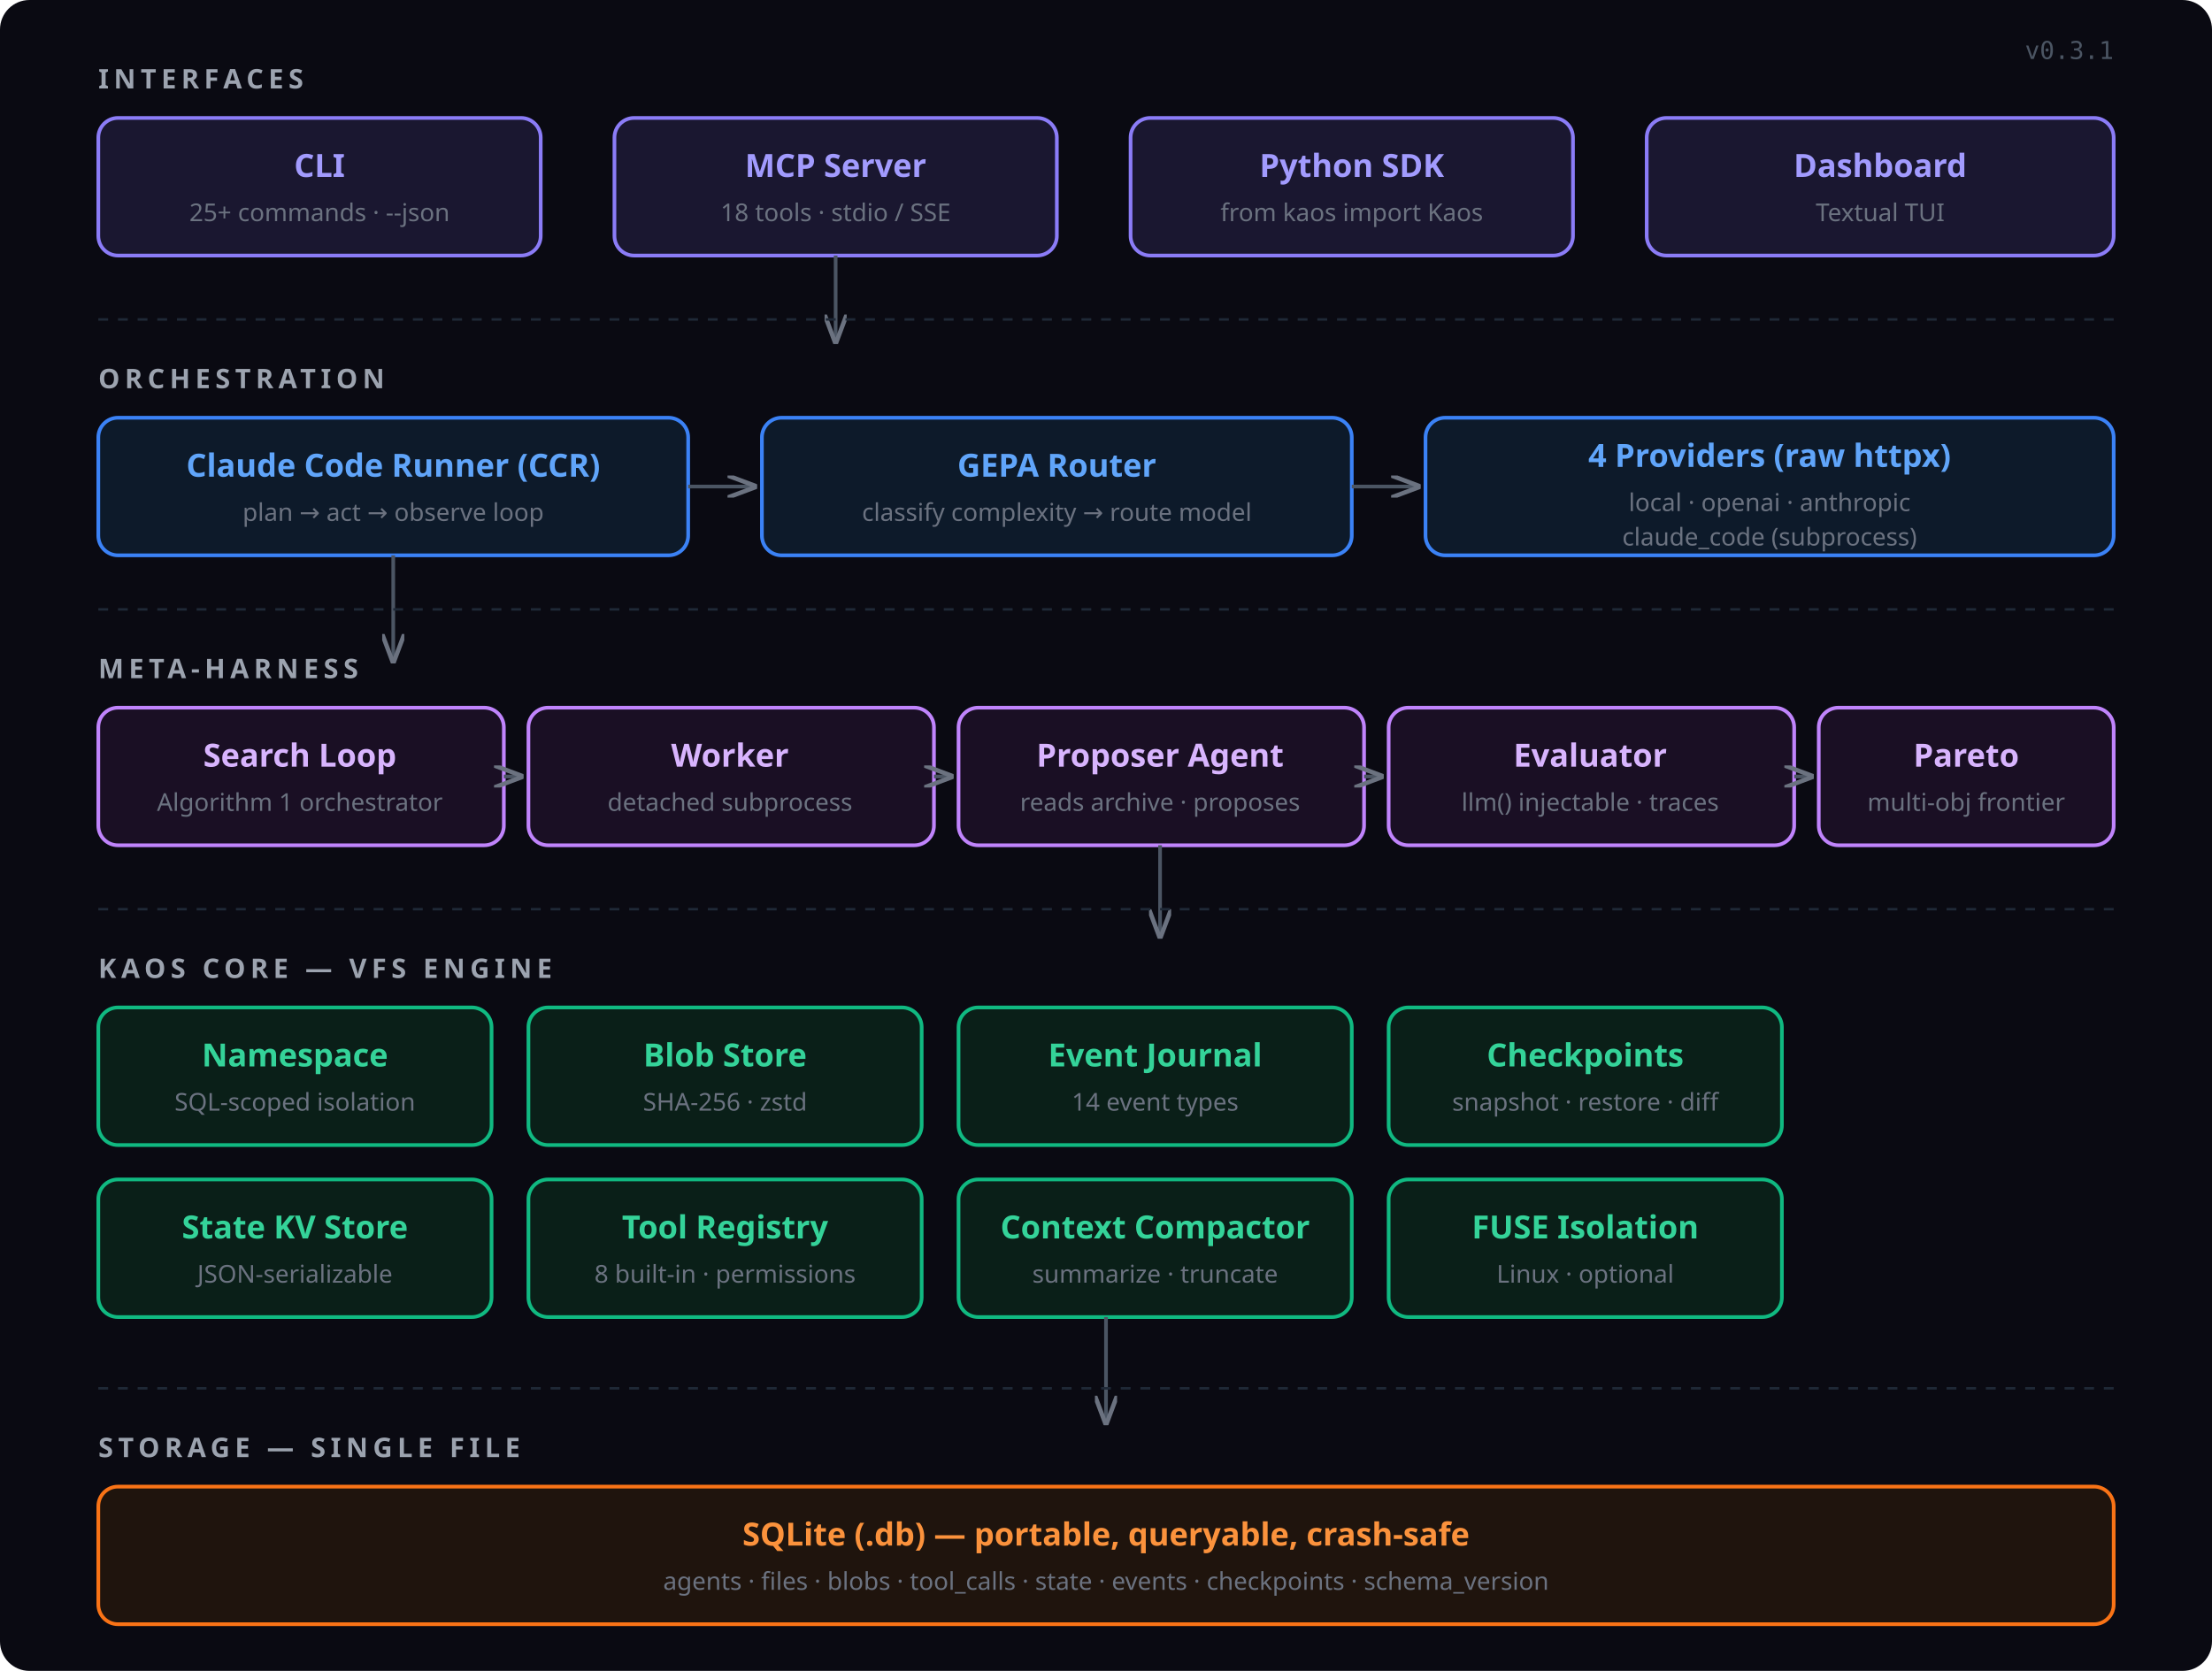
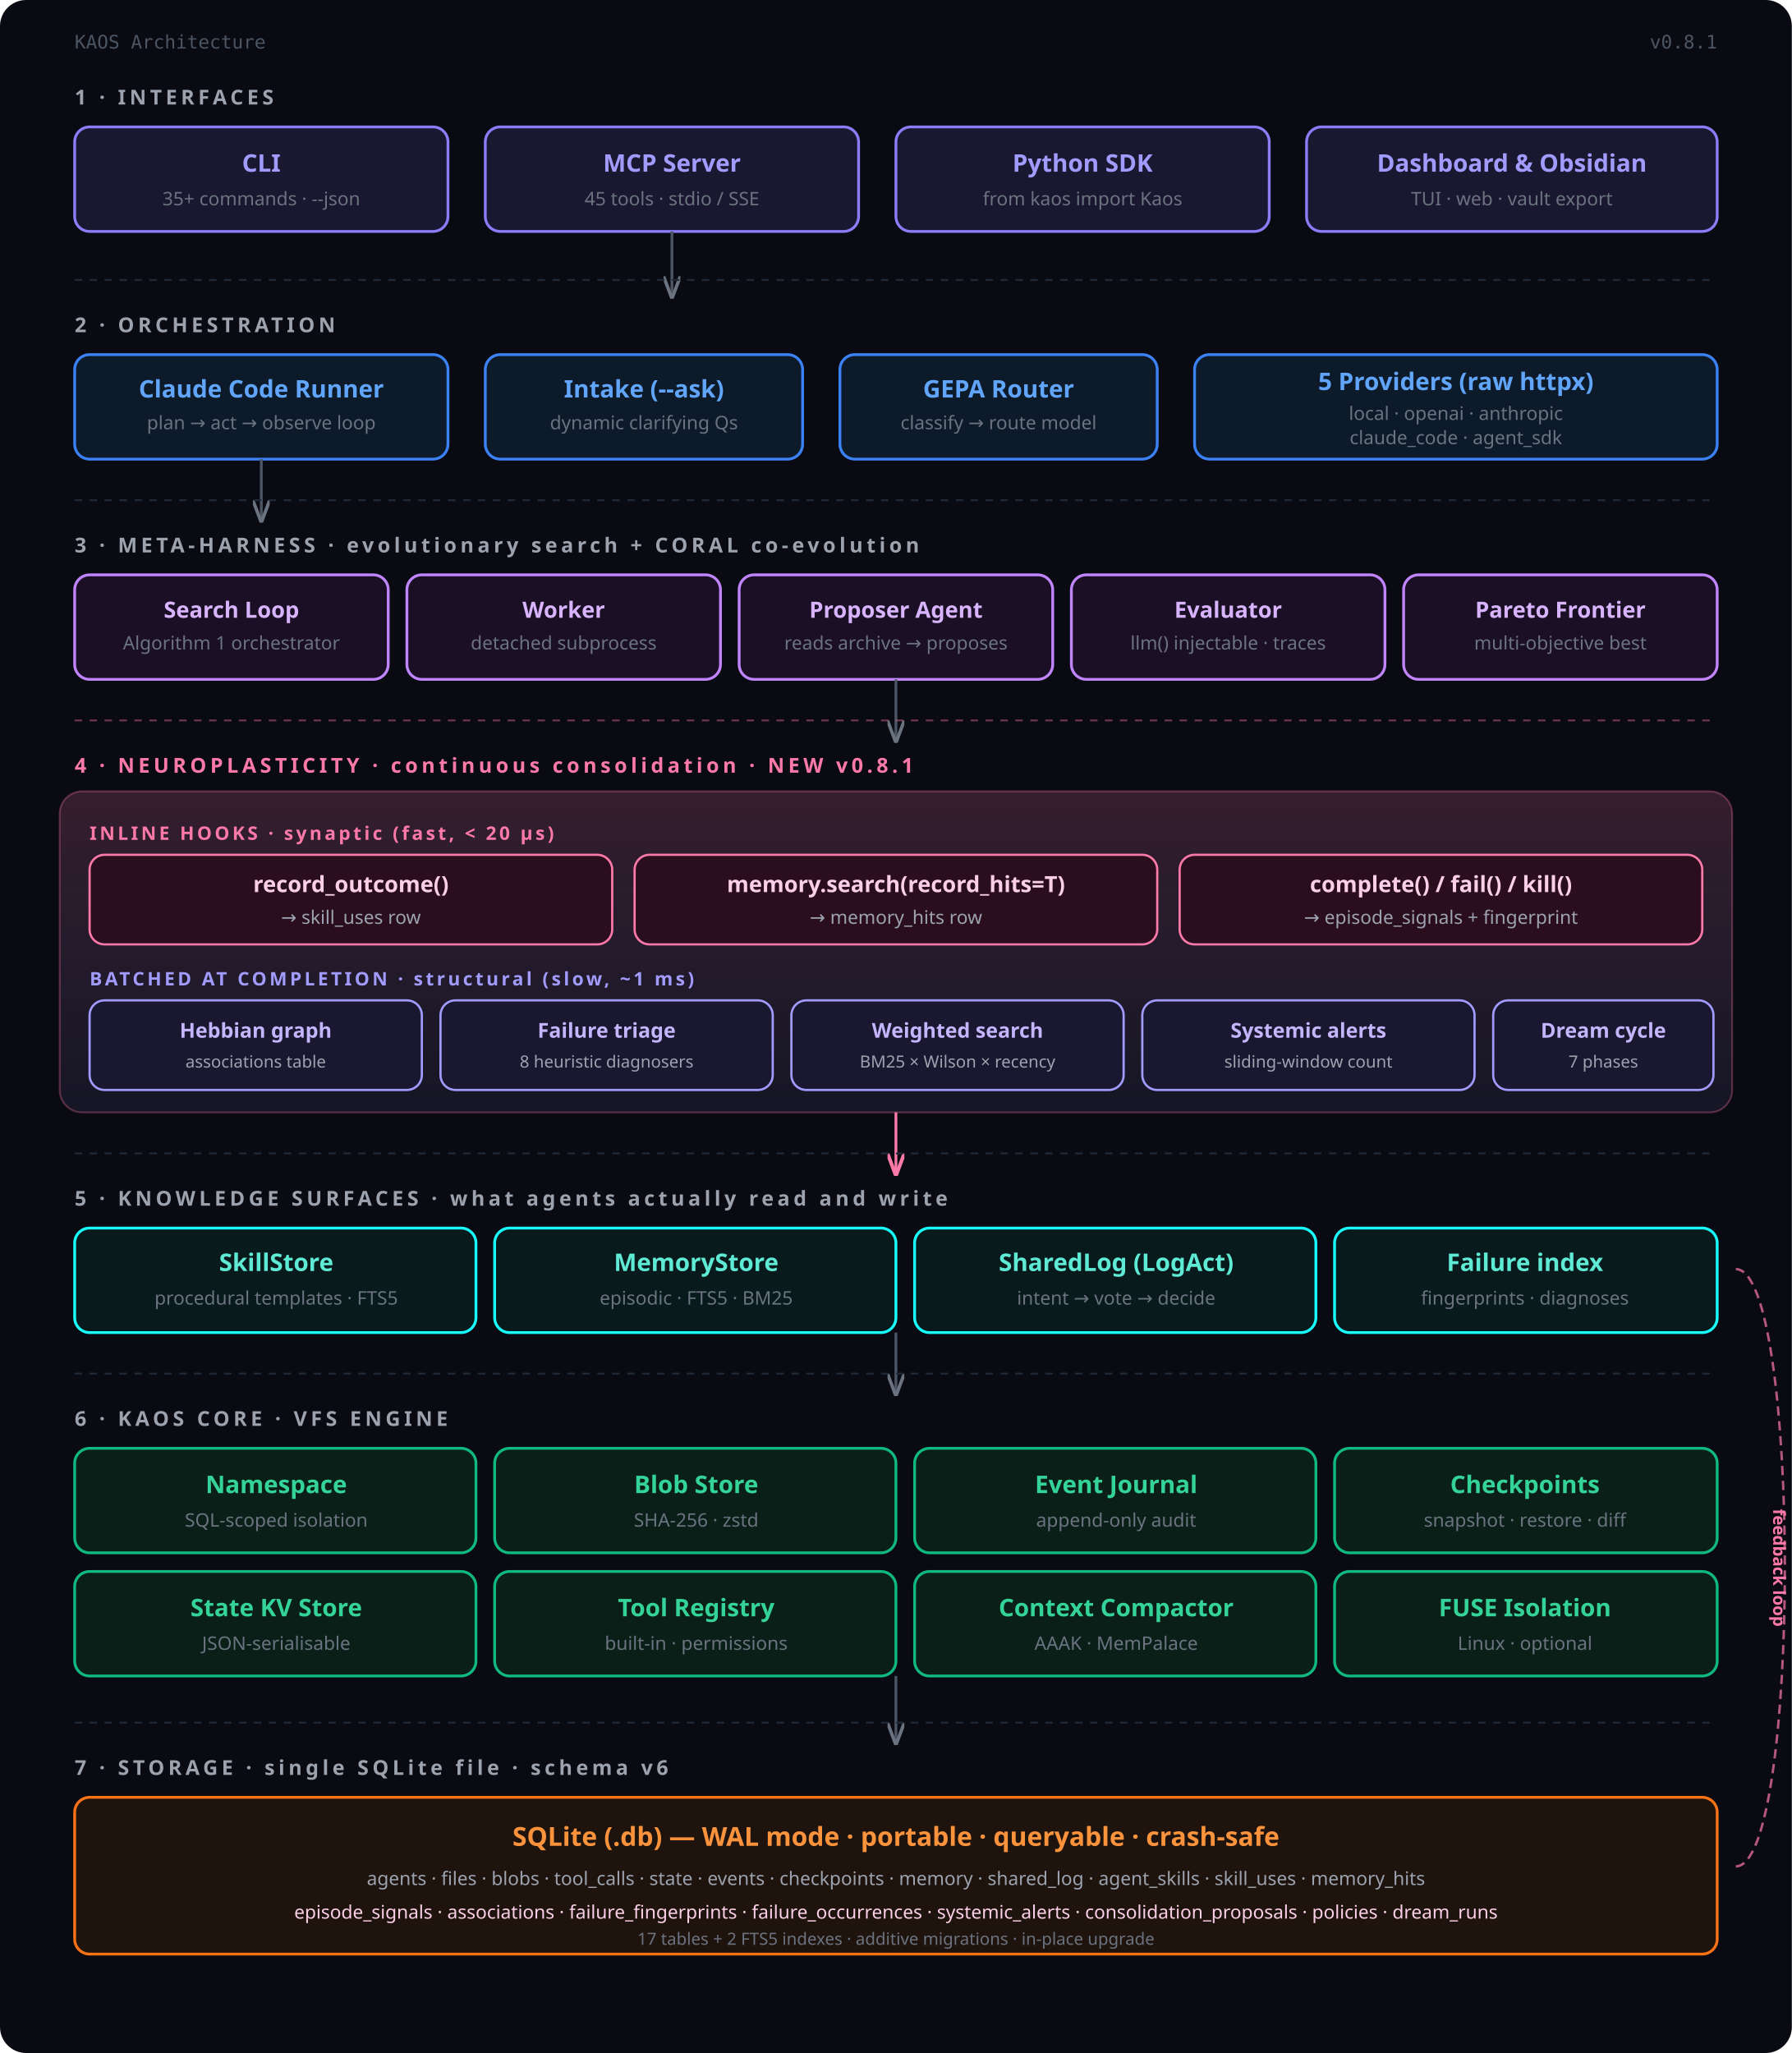
- <svg xmlns="http://www.w3.org/2000/svg" viewBox="0 0 900 680" font-family="Segoe UI,system-ui,sans-serif">
+ <svg xmlns="http://www.w3.org/2000/svg" viewBox="0 0 960 1100" font-family="Segoe UI,system-ui,sans-serif">
  <defs>
    <marker id="a" markerWidth="8" markerHeight="6" refX="8" refY="3" orient="auto">
      <path d="M0,0 L8,3 L0,6" fill="none" stroke="#6b7280" stroke-width="1.2" />
    </marker>
+     <marker id="ap" markerWidth="8" markerHeight="6" refX="8" refY="3" orient="auto">
+       <path d="M0,0 L8,3 L0,6" fill="none" stroke="#fd79a8" stroke-width="1.3" />
+     </marker>
+     <linearGradient id="glowPink" x1="0" x2="0" y1="0" y2="1">
+       <stop offset="0" stop-color="#fd79a8" stop-opacity="0.18" />
+       <stop offset="1" stop-color="#a29bfe" stop-opacity="0.08" />
+     </linearGradient>
  </defs>
-   <rect width="900" height="680" rx="12" fill="#0a0a12" />
-   <text x="860" y="24" text-anchor="end" fill="#4b5563" font-size="10" font-family="monospace">v0.3.1</text>
-   <text x="40" y="36" fill="#9ca3af" font-size="11" font-weight="700" letter-spacing="2">INTERFACES</text>
-   <rect x="40" y="48" width="180" height="56" rx="8" fill="#1a1730" stroke="#8b7cf7" stroke-width="1.5" />
-   <text x="130" y="72" text-anchor="middle" fill="#a29bfe" font-size="13" font-weight="600">CLI</text>
-   <text x="130" y="90" text-anchor="middle" fill="#6b7280" font-size="10">25+ commands · --json</text>
-   <rect x="250" y="48" width="180" height="56" rx="8" fill="#1a1730" stroke="#8b7cf7" stroke-width="1.5" />
-   <text x="340" y="72" text-anchor="middle" fill="#a29bfe" font-size="13" font-weight="600">MCP Server</text>
-   <text x="340" y="90" text-anchor="middle" fill="#6b7280" font-size="10">18 tools · stdio / SSE</text>
-   <rect x="460" y="48" width="180" height="56" rx="8" fill="#1a1730" stroke="#8b7cf7" stroke-width="1.5" />
-   <text x="550" y="72" text-anchor="middle" fill="#a29bfe" font-size="13" font-weight="600">Python SDK</text>
-   <text x="550" y="90" text-anchor="middle" fill="#6b7280" font-size="10">from kaos import Kaos</text>
-   <rect x="670" y="48" width="190" height="56" rx="8" fill="#1a1730" stroke="#8b7cf7" stroke-width="1.5" />
-   <text x="765" y="72" text-anchor="middle" fill="#a29bfe" font-size="13" font-weight="600">Dashboard</text>
-   <text x="765" y="90" text-anchor="middle" fill="#6b7280" font-size="10">Textual TUI</text>
-   <path d="M340,104 L340,140" fill="none" stroke="#4b5563" stroke-width="1.5" marker-end="url(#a)" />
-   <line x1="40" y1="130" x2="860" y2="130" stroke="#1f2937" stroke-width="1" stroke-dasharray="4,4" />
-   <text x="40" y="158" fill="#9ca3af" font-size="11" font-weight="700" letter-spacing="2">ORCHESTRATION</text>
-   <rect x="40" y="170" width="240" height="56" rx="8" fill="#0d1a2a" stroke="#3b82f6" stroke-width="1.5" />
-   <text x="160" y="194" text-anchor="middle" fill="#60a5fa" font-size="13" font-weight="600">Claude Code Runner (CCR)</text>
-   <text x="160" y="212" text-anchor="middle" fill="#6b7280" font-size="10">plan → act → observe loop</text>
-   <rect x="310" y="170" width="240" height="56" rx="8" fill="#0d1a2a" stroke="#3b82f6" stroke-width="1.5" />
-   <text x="430" y="194" text-anchor="middle" fill="#60a5fa" font-size="13" font-weight="600">GEPA Router</text>
-   <text x="430" y="212" text-anchor="middle" fill="#6b7280" font-size="10">classify complexity → route model</text>
-   <rect x="580" y="170" width="280" height="56" rx="8" fill="#0d1a2a" stroke="#3b82f6" stroke-width="1.5" />
-   <text x="720" y="190" text-anchor="middle" fill="#60a5fa" font-size="13" font-weight="600">4 Providers (raw httpx)</text>
-   <text x="720" y="208" text-anchor="middle" fill="#6b7280" font-size="10">local · openai · anthropic</text>
-   <text x="720" y="222" text-anchor="middle" fill="#6b7280" font-size="10">claude_code (subprocess)</text>
-   <path d="M280,198 L308,198" fill="none" stroke="#4b5563" stroke-width="1.5" marker-end="url(#a)" />
-   <path d="M550,198 L578,198" fill="none" stroke="#4b5563" stroke-width="1.5" marker-end="url(#a)" />
-   <path d="M160,226 L160,270" fill="none" stroke="#4b5563" stroke-width="1.5" marker-end="url(#a)" />
-   <line x1="40" y1="248" x2="860" y2="248" stroke="#1f2937" stroke-width="1" stroke-dasharray="4,4" />
-   <text x="40" y="276" fill="#9ca3af" font-size="11" font-weight="700" letter-spacing="2">META-HARNESS</text>
-   <rect x="40" y="288" width="165" height="56" rx="8" fill="#1a0f24" stroke="#c084fc" stroke-width="1.5" />
-   <text x="122" y="312" text-anchor="middle" fill="#d8b4fe" font-size="13" font-weight="600">Search Loop</text>
-   <text x="122" y="330" text-anchor="middle" fill="#6b7280" font-size="10">Algorithm 1 orchestrator</text>
-   <rect x="215" y="288" width="165" height="56" rx="8" fill="#1a0f24" stroke="#c084fc" stroke-width="1.5" />
-   <text x="297" y="312" text-anchor="middle" fill="#d8b4fe" font-size="13" font-weight="600">Worker</text>
-   <text x="297" y="330" text-anchor="middle" fill="#6b7280" font-size="10">detached subprocess</text>
-   <rect x="390" y="288" width="165" height="56" rx="8" fill="#1a0f24" stroke="#c084fc" stroke-width="1.5" />
-   <text x="472" y="312" text-anchor="middle" fill="#d8b4fe" font-size="13" font-weight="600">Proposer Agent</text>
-   <text x="472" y="330" text-anchor="middle" fill="#6b7280" font-size="10">reads archive · proposes</text>
-   <rect x="565" y="288" width="165" height="56" rx="8" fill="#1a0f24" stroke="#c084fc" stroke-width="1.5" />
-   <text x="647" y="312" text-anchor="middle" fill="#d8b4fe" font-size="13" font-weight="600">Evaluator</text>
-   <text x="647" y="330" text-anchor="middle" fill="#6b7280" font-size="10">llm() injectable · traces</text>
-   <rect x="740" y="288" width="120" height="56" rx="8" fill="#1a0f24" stroke="#c084fc" stroke-width="1.5" />
-   <text x="800" y="312" text-anchor="middle" fill="#d8b4fe" font-size="13" font-weight="600">Pareto</text>
-   <text x="800" y="330" text-anchor="middle" fill="#6b7280" font-size="10">multi-obj frontier</text>
-   <path d="M205,316 L213,316" fill="none" stroke="#4b5563" stroke-width="1.5" marker-end="url(#a)" />
-   <path d="M380,316 L388,316" fill="none" stroke="#4b5563" stroke-width="1.5" marker-end="url(#a)" />
-   <path d="M555,316 L563,316" fill="none" stroke="#4b5563" stroke-width="1.5" marker-end="url(#a)" />
-   <path d="M730,316 L738,316" fill="none" stroke="#4b5563" stroke-width="1.5" marker-end="url(#a)" />
-   <path d="M472,344 L472,382" fill="none" stroke="#4b5563" stroke-width="1.5" marker-end="url(#a)" />
-   <line x1="40" y1="370" x2="860" y2="370" stroke="#1f2937" stroke-width="1" stroke-dasharray="4,4" />
-   <text x="40" y="398" fill="#9ca3af" font-size="11" font-weight="700" letter-spacing="2">KAOS CORE — VFS ENGINE</text>
-   <rect x="40" y="410" width="160" height="56" rx="8" fill="#0a1f18" stroke="#10b981" stroke-width="1.5" />
-   <text x="120" y="434" text-anchor="middle" fill="#34d399" font-size="13" font-weight="600">Namespace</text>
-   <text x="120" y="452" text-anchor="middle" fill="#6b7280" font-size="10">SQL-scoped isolation</text>
-   <rect x="215" y="410" width="160" height="56" rx="8" fill="#0a1f18" stroke="#10b981" stroke-width="1.5" />
-   <text x="295" y="434" text-anchor="middle" fill="#34d399" font-size="13" font-weight="600">Blob Store</text>
-   <text x="295" y="452" text-anchor="middle" fill="#6b7280" font-size="10">SHA-256 · zstd</text>
-   <rect x="390" y="410" width="160" height="56" rx="8" fill="#0a1f18" stroke="#10b981" stroke-width="1.5" />
-   <text x="470" y="434" text-anchor="middle" fill="#34d399" font-size="13" font-weight="600">Event Journal</text>
-   <text x="470" y="452" text-anchor="middle" fill="#6b7280" font-size="10">14 event types</text>
-   <rect x="565" y="410" width="160" height="56" rx="8" fill="#0a1f18" stroke="#10b981" stroke-width="1.5" />
-   <text x="645" y="434" text-anchor="middle" fill="#34d399" font-size="13" font-weight="600">Checkpoints</text>
-   <text x="645" y="452" text-anchor="middle" fill="#6b7280" font-size="10">snapshot · restore · diff</text>
-   <rect x="40" y="480" width="160" height="56" rx="8" fill="#0a1f18" stroke="#10b981" stroke-width="1.5" />
-   <text x="120" y="504" text-anchor="middle" fill="#34d399" font-size="13" font-weight="600">State KV Store</text>
-   <text x="120" y="522" text-anchor="middle" fill="#6b7280" font-size="10">JSON-serializable</text>
-   <rect x="215" y="480" width="160" height="56" rx="8" fill="#0a1f18" stroke="#10b981" stroke-width="1.5" />
-   <text x="295" y="504" text-anchor="middle" fill="#34d399" font-size="13" font-weight="600">Tool Registry</text>
-   <text x="295" y="522" text-anchor="middle" fill="#6b7280" font-size="10">8 built-in · permissions</text>
-   <rect x="390" y="480" width="160" height="56" rx="8" fill="#0a1f18" stroke="#10b981" stroke-width="1.5" />
-   <text x="470" y="504" text-anchor="middle" fill="#34d399" font-size="13" font-weight="600">Context Compactor</text>
-   <text x="470" y="522" text-anchor="middle" fill="#6b7280" font-size="10">summarize · truncate</text>
-   <rect x="565" y="480" width="160" height="56" rx="8" fill="#0a1f18" stroke="#10b981" stroke-width="1.5" />
-   <text x="645" y="504" text-anchor="middle" fill="#34d399" font-size="13" font-weight="600">FUSE Isolation</text>
-   <text x="645" y="522" text-anchor="middle" fill="#6b7280" font-size="10">Linux · optional</text>
-   <path d="M450,536 L450,580" fill="none" stroke="#4b5563" stroke-width="1.5" marker-end="url(#a)" />
-   <line x1="40" y1="565" x2="860" y2="565" stroke="#1f2937" stroke-width="1" stroke-dasharray="4,4" />
-   <text x="40" y="593" fill="#9ca3af" font-size="11" font-weight="700" letter-spacing="2">STORAGE — SINGLE FILE</text>
-   <rect x="40" y="605" width="820" height="56" rx="8" fill="#1f140d" stroke="#f97316" stroke-width="1.5" />
-   <text x="450" y="629" text-anchor="middle" fill="#fb923c" font-size="13" font-weight="600">SQLite (.db) — portable, queryable, crash-safe</text>
-   <text x="450" y="647" text-anchor="middle" fill="#6b7280" font-size="10">agents · files · blobs · tool_calls · state · events · checkpoints · schema_version</text>
+   <rect width="960" height="1100" rx="14" fill="#0a0a12" />
+   <text x="920" y="26" text-anchor="end" fill="#4b5563" font-size="10" font-family="monospace">v0.8.1</text>
+   <text x="40" y="26" fill="#4b5563" font-size="10" font-family="monospace">KAOS Architecture</text>
+   <text x="40" y="56" fill="#9ca3af" font-size="11" font-weight="700" letter-spacing="2">1 · INTERFACES</text>
+   <rect x="40" y="68" width="200" height="56" rx="8" fill="#1a1730" stroke="#8b7cf7" stroke-width="1.5" />
+   <text x="140" y="92" text-anchor="middle" fill="#a29bfe" font-size="13" font-weight="600">CLI</text>
+   <text x="140" y="110" text-anchor="middle" fill="#6b7280" font-size="10">35+ commands · --json</text>
+   <rect x="260" y="68" width="200" height="56" rx="8" fill="#1a1730" stroke="#8b7cf7" stroke-width="1.5" />
+   <text x="360" y="92" text-anchor="middle" fill="#a29bfe" font-size="13" font-weight="600">MCP Server</text>
+   <text x="360" y="110" text-anchor="middle" fill="#6b7280" font-size="10">45 tools · stdio / SSE</text>
+   <rect x="480" y="68" width="200" height="56" rx="8" fill="#1a1730" stroke="#8b7cf7" stroke-width="1.5" />
+   <text x="580" y="92" text-anchor="middle" fill="#a29bfe" font-size="13" font-weight="600">Python SDK</text>
+   <text x="580" y="110" text-anchor="middle" fill="#6b7280" font-size="10">from kaos import Kaos</text>
+   <rect x="700" y="68" width="220" height="56" rx="8" fill="#1a1730" stroke="#8b7cf7" stroke-width="1.5" />
+   <text x="810" y="92" text-anchor="middle" fill="#a29bfe" font-size="13" font-weight="600">Dashboard &amp; Obsidian</text>
+   <text x="810" y="110" text-anchor="middle" fill="#6b7280" font-size="10">TUI · web · vault export</text>
+   <path d="M360,124 L360,160" fill="none" stroke="#4b5563" stroke-width="1.5" marker-end="url(#a)" />
+   <line x1="40" y1="150" x2="920" y2="150" stroke="#1f2937" stroke-width="1" stroke-dasharray="4,4" />
+   <text x="40" y="178" fill="#9ca3af" font-size="11" font-weight="700" letter-spacing="2">2 · ORCHESTRATION</text>
+   <rect x="40" y="190" width="200" height="56" rx="8" fill="#0d1a2a" stroke="#3b82f6" stroke-width="1.5" />
+   <text x="140" y="213" text-anchor="middle" fill="#60a5fa" font-size="13" font-weight="600">Claude Code Runner</text>
+   <text x="140" y="230" text-anchor="middle" fill="#6b7280" font-size="10">plan → act → observe loop</text>
+   <rect x="260" y="190" width="170" height="56" rx="8" fill="#0d1a2a" stroke="#3b82f6" stroke-width="1.5" />
+   <text x="345" y="213" text-anchor="middle" fill="#60a5fa" font-size="13" font-weight="600">Intake (--ask)</text>
+   <text x="345" y="230" text-anchor="middle" fill="#6b7280" font-size="10">dynamic clarifying Qs</text>
+   <rect x="450" y="190" width="170" height="56" rx="8" fill="#0d1a2a" stroke="#3b82f6" stroke-width="1.5" />
+   <text x="535" y="213" text-anchor="middle" fill="#60a5fa" font-size="13" font-weight="600">GEPA Router</text>
+   <text x="535" y="230" text-anchor="middle" fill="#6b7280" font-size="10">classify → route model</text>
+   <rect x="640" y="190" width="280" height="56" rx="8" fill="#0d1a2a" stroke="#3b82f6" stroke-width="1.5" />
+   <text x="780" y="209" text-anchor="middle" fill="#60a5fa" font-size="13" font-weight="600">5 Providers (raw httpx)</text>
+   <text x="780" y="225" text-anchor="middle" fill="#6b7280" font-size="10">local · openai · anthropic</text>
+   <text x="780" y="238" text-anchor="middle" fill="#6b7280" font-size="10">claude_code · agent_sdk</text>
+   <path d="M140,246 L140,280" fill="none" stroke="#4b5563" stroke-width="1.5" marker-end="url(#a)" />
+   <line x1="40" y1="268" x2="920" y2="268" stroke="#1f2937" stroke-width="1" stroke-dasharray="4,4" />
+   <text x="40" y="296" fill="#9ca3af" font-size="11" font-weight="700" letter-spacing="2">3 · META-HARNESS · evolutionary search + CORAL co-evolution</text>
+   <rect x="40" y="308" width="168" height="56" rx="8" fill="#1a0f24" stroke="#c084fc" stroke-width="1.5" />
+   <text x="124" y="331" text-anchor="middle" fill="#d8b4fe" font-size="12" font-weight="600">Search Loop</text>
+   <text x="124" y="348" text-anchor="middle" fill="#6b7280" font-size="10">Algorithm 1 orchestrator</text>
+   <rect x="218" y="308" width="168" height="56" rx="8" fill="#1a0f24" stroke="#c084fc" stroke-width="1.5" />
+   <text x="302" y="331" text-anchor="middle" fill="#d8b4fe" font-size="12" font-weight="600">Worker</text>
+   <text x="302" y="348" text-anchor="middle" fill="#6b7280" font-size="10">detached subprocess</text>
+   <rect x="396" y="308" width="168" height="56" rx="8" fill="#1a0f24" stroke="#c084fc" stroke-width="1.5" />
+   <text x="480" y="331" text-anchor="middle" fill="#d8b4fe" font-size="12" font-weight="600">Proposer Agent</text>
+   <text x="480" y="348" text-anchor="middle" fill="#6b7280" font-size="10">reads archive → proposes</text>
+   <rect x="574" y="308" width="168" height="56" rx="8" fill="#1a0f24" stroke="#c084fc" stroke-width="1.5" />
+   <text x="658" y="331" text-anchor="middle" fill="#d8b4fe" font-size="12" font-weight="600">Evaluator</text>
+   <text x="658" y="348" text-anchor="middle" fill="#6b7280" font-size="10">llm() injectable · traces</text>
+   <rect x="752" y="308" width="168" height="56" rx="8" fill="#1a0f24" stroke="#c084fc" stroke-width="1.5" />
+   <text x="836" y="331" text-anchor="middle" fill="#d8b4fe" font-size="12" font-weight="600">Pareto Frontier</text>
+   <text x="836" y="348" text-anchor="middle" fill="#6b7280" font-size="10">multi-objective best</text>
+   <path d="M480,364 L480,398" fill="none" stroke="#4b5563" stroke-width="1.5" marker-end="url(#a)" />
+   <line x1="40" y1="386" x2="920" y2="386" stroke="#fd79a8" stroke-width="1" stroke-dasharray="4,4" opacity="0.4" />
+   <text x="40" y="414" fill="#fd79a8" font-size="11" font-weight="700" letter-spacing="2">4 · NEUROPLASTICITY · continuous consolidation · NEW v0.8.1</text>
+   <rect x="32" y="424" width="896" height="172" rx="12" fill="url(#glowPink)" stroke="#fd79a8" stroke-width="1" stroke-opacity="0.3" />
+   <text x="48" y="450" fill="#fd79a8" font-size="10" font-weight="700" letter-spacing="1.5">INLINE HOOKS · synaptic (fast, &lt; 20 µs)</text>
+   <rect x="48" y="458" width="280" height="48" rx="8" fill="#2a0e1e" stroke="#fd79a8" stroke-width="1.2" />
+   <text x="188" y="478" text-anchor="middle" fill="#fbcfe8" font-size="12" font-weight="600">record_outcome()</text>
+   <text x="188" y="495" text-anchor="middle" fill="#9ca3af" font-size="10">→ skill_uses row</text>
+   <rect x="340" y="458" width="280" height="48" rx="8" fill="#2a0e1e" stroke="#fd79a8" stroke-width="1.2" />
+   <text x="480" y="478" text-anchor="middle" fill="#fbcfe8" font-size="12" font-weight="600">memory.search(record_hits=T)</text>
+   <text x="480" y="495" text-anchor="middle" fill="#9ca3af" font-size="10">→ memory_hits row</text>
+   <rect x="632" y="458" width="280" height="48" rx="8" fill="#2a0e1e" stroke="#fd79a8" stroke-width="1.2" />
+   <text x="772" y="478" text-anchor="middle" fill="#fbcfe8" font-size="12" font-weight="600">complete() / fail() / kill()</text>
+   <text x="772" y="495" text-anchor="middle" fill="#9ca3af" font-size="10">→ episode_signals + fingerprint</text>
+   <text x="48" y="528" fill="#a29bfe" font-size="10" font-weight="700" letter-spacing="1.5">BATCHED AT COMPLETION · structural (slow, ~1 ms)</text>
+   <rect x="48" y="536" width="178" height="48" rx="8" fill="#1a1730" stroke="#a29bfe" stroke-width="1.2" />
+   <text x="137" y="556" text-anchor="middle" fill="#c4b5fd" font-size="11" font-weight="600">Hebbian graph</text>
+   <text x="137" y="572" text-anchor="middle" fill="#9ca3af" font-size="9">associations table</text>
+   <rect x="236" y="536" width="178" height="48" rx="8" fill="#1a1730" stroke="#a29bfe" stroke-width="1.2" />
+   <text x="325" y="556" text-anchor="middle" fill="#c4b5fd" font-size="11" font-weight="600">Failure triage</text>
+   <text x="325" y="572" text-anchor="middle" fill="#9ca3af" font-size="9">8 heuristic diagnosers</text>
+   <rect x="424" y="536" width="178" height="48" rx="8" fill="#1a1730" stroke="#a29bfe" stroke-width="1.2" />
+   <text x="513" y="556" text-anchor="middle" fill="#c4b5fd" font-size="11" font-weight="600">Weighted search</text>
+   <text x="513" y="572" text-anchor="middle" fill="#9ca3af" font-size="9">BM25 × Wilson × recency</text>
+   <rect x="612" y="536" width="178" height="48" rx="8" fill="#1a1730" stroke="#a29bfe" stroke-width="1.2" />
+   <text x="701" y="556" text-anchor="middle" fill="#c4b5fd" font-size="11" font-weight="600">Systemic alerts</text>
+   <text x="701" y="572" text-anchor="middle" fill="#9ca3af" font-size="9">sliding-window count</text>
+   <rect x="800" y="536" width="118" height="48" rx="8" fill="#1a1730" stroke="#a29bfe" stroke-width="1.2" />
+   <text x="859" y="556" text-anchor="middle" fill="#c4b5fd" font-size="11" font-weight="600">Dream cycle</text>
+   <text x="859" y="572" text-anchor="middle" fill="#9ca3af" font-size="9">7 phases</text>
+   <path d="M480,596 L480,630" fill="none" stroke="#fd79a8" stroke-width="1.5" marker-end="url(#ap)" />
+   <line x1="40" y1="618" x2="920" y2="618" stroke="#1f2937" stroke-width="1" stroke-dasharray="4,4" />
+   <text x="40" y="646" fill="#9ca3af" font-size="11" font-weight="700" letter-spacing="2">5 · KNOWLEDGE SURFACES · what agents actually read and write</text>
+   <rect x="40" y="658" width="215" height="56" rx="8" fill="#081a1c" stroke="#18ffff" stroke-width="1.5" />
+   <text x="148" y="681" text-anchor="middle" fill="#5eead4" font-size="13" font-weight="600">SkillStore</text>
+   <text x="148" y="699" text-anchor="middle" fill="#6b7280" font-size="10">procedural templates · FTS5</text>
+   <rect x="265" y="658" width="215" height="56" rx="8" fill="#081a1c" stroke="#18ffff" stroke-width="1.5" />
+   <text x="373" y="681" text-anchor="middle" fill="#5eead4" font-size="13" font-weight="600">MemoryStore</text>
+   <text x="373" y="699" text-anchor="middle" fill="#6b7280" font-size="10">episodic · FTS5 · BM25</text>
+   <rect x="490" y="658" width="215" height="56" rx="8" fill="#081a1c" stroke="#18ffff" stroke-width="1.5" />
+   <text x="598" y="681" text-anchor="middle" fill="#5eead4" font-size="13" font-weight="600">SharedLog (LogAct)</text>
+   <text x="598" y="699" text-anchor="middle" fill="#6b7280" font-size="10">intent → vote → decide</text>
+   <rect x="715" y="658" width="205" height="56" rx="8" fill="#081a1c" stroke="#18ffff" stroke-width="1.5" />
+   <text x="817" y="681" text-anchor="middle" fill="#5eead4" font-size="13" font-weight="600">Failure index</text>
+   <text x="817" y="699" text-anchor="middle" fill="#6b7280" font-size="10">fingerprints · diagnoses</text>
+   <path d="M480,714 L480,748" fill="none" stroke="#4b5563" stroke-width="1.5" marker-end="url(#a)" />
+   <line x1="40" y1="736" x2="920" y2="736" stroke="#1f2937" stroke-width="1" stroke-dasharray="4,4" />
+   <text x="40" y="764" fill="#9ca3af" font-size="11" font-weight="700" letter-spacing="2">6 · KAOS CORE · VFS ENGINE</text>
+   <rect x="40" y="776" width="215" height="56" rx="8" fill="#0a1f18" stroke="#10b981" stroke-width="1.5" />
+   <text x="148" y="800" text-anchor="middle" fill="#34d399" font-size="13" font-weight="600">Namespace</text>
+   <text x="148" y="818" text-anchor="middle" fill="#6b7280" font-size="10">SQL-scoped isolation</text>
+   <rect x="265" y="776" width="215" height="56" rx="8" fill="#0a1f18" stroke="#10b981" stroke-width="1.5" />
+   <text x="373" y="800" text-anchor="middle" fill="#34d399" font-size="13" font-weight="600">Blob Store</text>
+   <text x="373" y="818" text-anchor="middle" fill="#6b7280" font-size="10">SHA-256 · zstd</text>
+   <rect x="490" y="776" width="215" height="56" rx="8" fill="#0a1f18" stroke="#10b981" stroke-width="1.5" />
+   <text x="598" y="800" text-anchor="middle" fill="#34d399" font-size="13" font-weight="600">Event Journal</text>
+   <text x="598" y="818" text-anchor="middle" fill="#6b7280" font-size="10">append-only audit</text>
+   <rect x="715" y="776" width="205" height="56" rx="8" fill="#0a1f18" stroke="#10b981" stroke-width="1.5" />
+   <text x="817" y="800" text-anchor="middle" fill="#34d399" font-size="13" font-weight="600">Checkpoints</text>
+   <text x="817" y="818" text-anchor="middle" fill="#6b7280" font-size="10">snapshot · restore · diff</text>
+   <rect x="40" y="842" width="215" height="56" rx="8" fill="#0a1f18" stroke="#10b981" stroke-width="1.5" />
+   <text x="148" y="866" text-anchor="middle" fill="#34d399" font-size="13" font-weight="600">State KV Store</text>
+   <text x="148" y="884" text-anchor="middle" fill="#6b7280" font-size="10">JSON-serialisable</text>
+   <rect x="265" y="842" width="215" height="56" rx="8" fill="#0a1f18" stroke="#10b981" stroke-width="1.5" />
+   <text x="373" y="866" text-anchor="middle" fill="#34d399" font-size="13" font-weight="600">Tool Registry</text>
+   <text x="373" y="884" text-anchor="middle" fill="#6b7280" font-size="10">built-in · permissions</text>
+   <rect x="490" y="842" width="215" height="56" rx="8" fill="#0a1f18" stroke="#10b981" stroke-width="1.5" />
+   <text x="598" y="866" text-anchor="middle" fill="#34d399" font-size="13" font-weight="600">Context Compactor</text>
+   <text x="598" y="884" text-anchor="middle" fill="#6b7280" font-size="10">AAAK · MemPalace</text>
+   <rect x="715" y="842" width="205" height="56" rx="8" fill="#0a1f18" stroke="#10b981" stroke-width="1.5" />
+   <text x="817" y="866" text-anchor="middle" fill="#34d399" font-size="13" font-weight="600">FUSE Isolation</text>
+   <text x="817" y="884" text-anchor="middle" fill="#6b7280" font-size="10">Linux · optional</text>
+   <path d="M480,898 L480,935" fill="none" stroke="#4b5563" stroke-width="1.5" marker-end="url(#a)" />
+   <line x1="40" y1="923" x2="920" y2="923" stroke="#1f2937" stroke-width="1" stroke-dasharray="4,4" />
+   <text x="40" y="951" fill="#9ca3af" font-size="11" font-weight="700" letter-spacing="2">7 · STORAGE · single SQLite file · schema v6</text>
+   <rect x="40" y="963" width="880" height="84" rx="8" fill="#1f140d" stroke="#f97316" stroke-width="1.5" />
+   <text x="480" y="989" text-anchor="middle" fill="#fb923c" font-size="14" font-weight="600">SQLite (.db) — WAL mode · portable · queryable · crash-safe</text>
+   <text x="480" y="1010" text-anchor="middle" fill="#9ca3af" font-size="10">agents · files · blobs · tool_calls · state · events · checkpoints · memory · shared_log · agent_skills · skill_uses · memory_hits</text>
+   <text x="480" y="1028" text-anchor="middle" fill="#fbcfe8" font-size="10">episode_signals · associations · failure_fingerprints · failure_occurrences · systemic_alerts · consolidation_proposals · policies · dream_runs</text>
+   <text x="480" y="1042" text-anchor="middle" fill="#6b7280" font-size="9">17 tables + 2 FTS5 indexes · additive migrations · in-place upgrade</text>
+   <path d="M930,1000 C965,1000 965,680 930,680" fill="none" stroke="#fd79a8" stroke-width="1.3" stroke-dasharray="5,3" opacity="0.7" />
+   <text x="950" y="840" text-anchor="middle" fill="#fd79a8" font-size="9" transform="rotate(90 950 840)" font-weight="600">feedback loop</text>
</svg>
